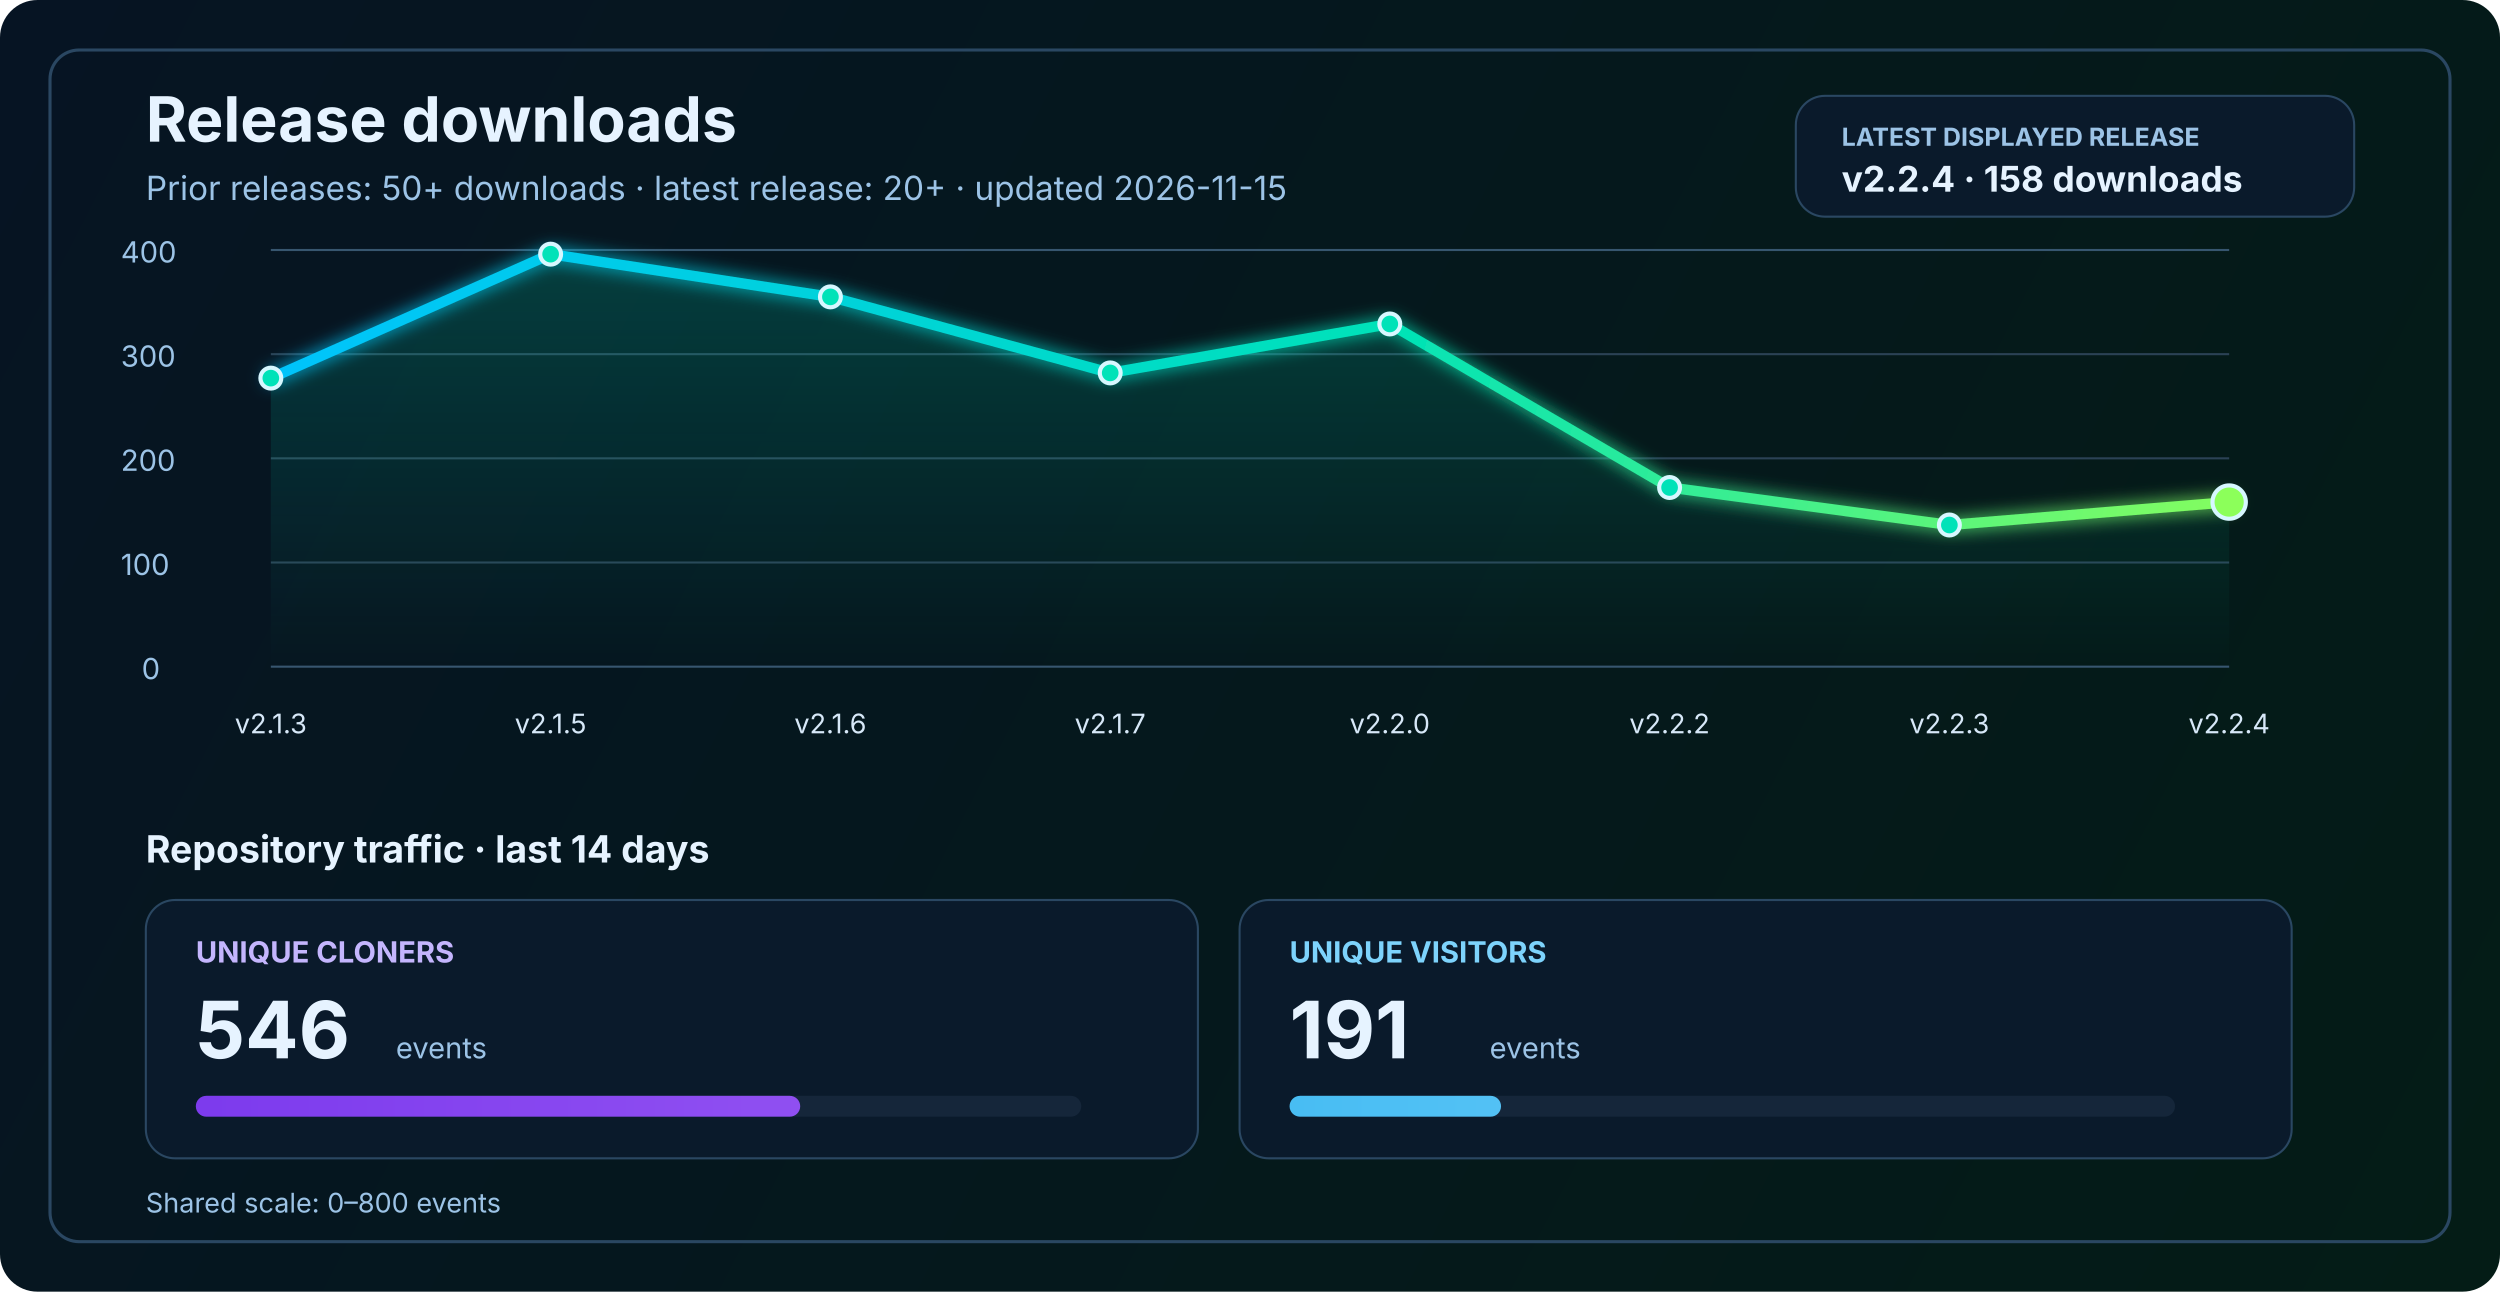
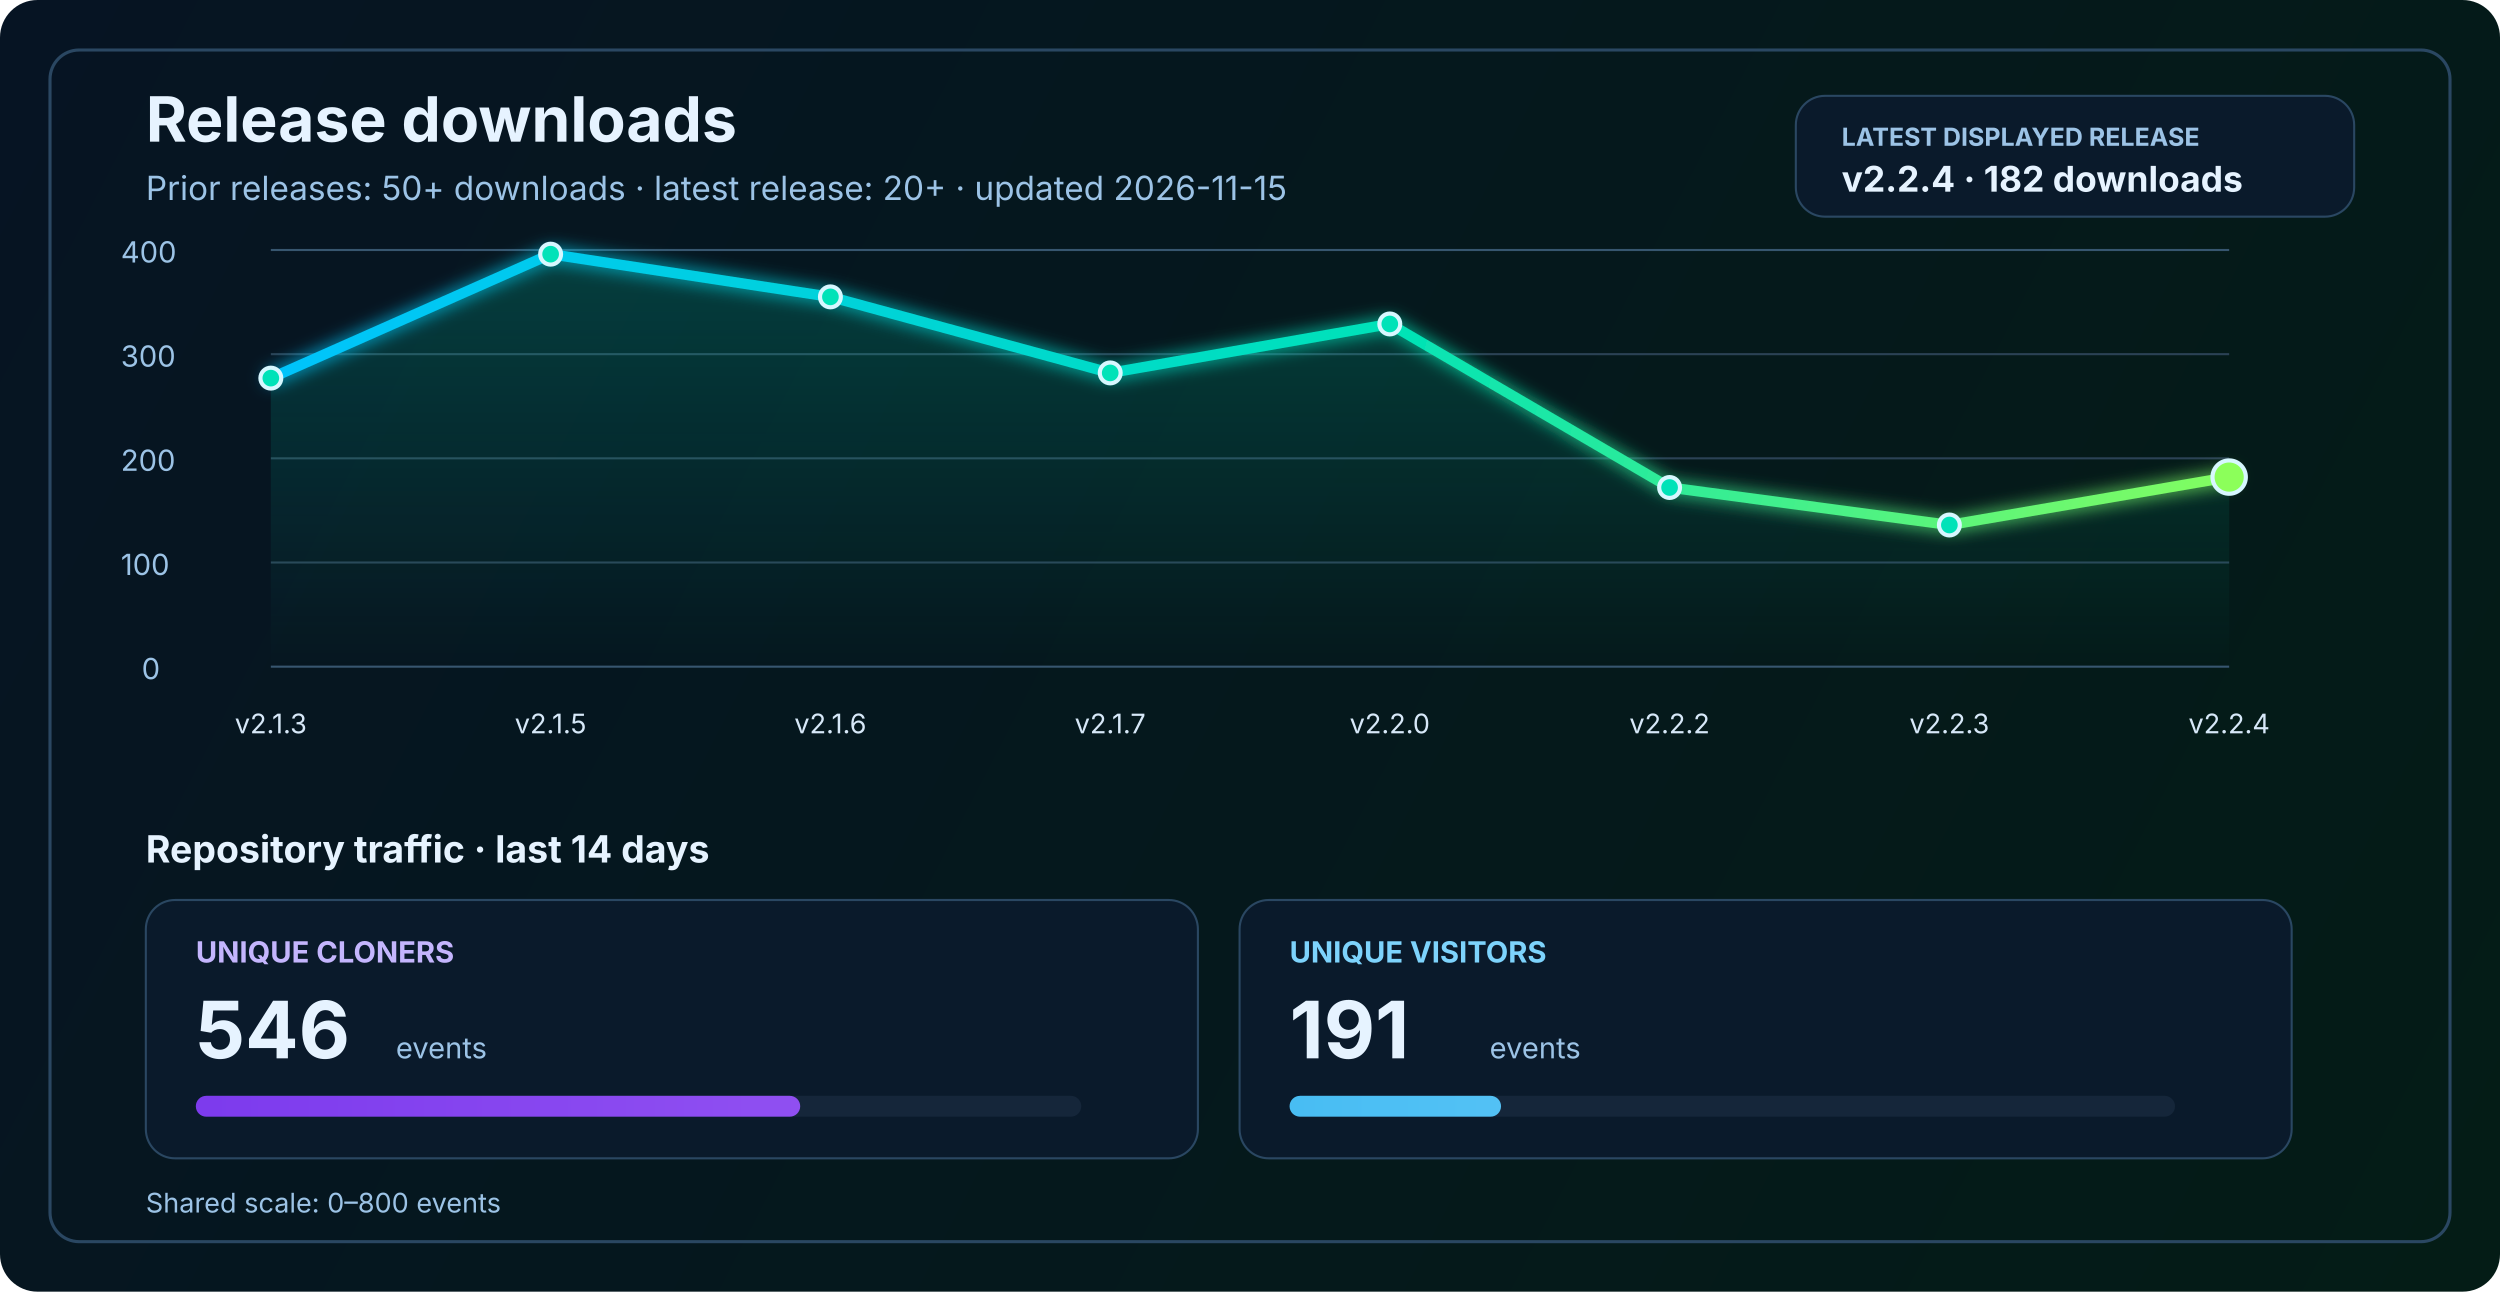
<svg xmlns="http://www.w3.org/2000/svg" width="1200" height="620" viewBox="0 0 1200 620" fill="none" role="img" aria-labelledby="title desc">
  <defs>
    <linearGradient id="bg" x1="0" y1="0" x2="1200" y2="620" gradientUnits="userSpaceOnUse">
      <stop stop-color="#061423" />
      <stop offset="1" stop-color="#041C16" />
    </linearGradient>
    <linearGradient id="line" x1="130" y1="86" x2="1070" y2="340" gradientUnits="userSpaceOnUse">
      <stop stop-color="#00C2FF" />
      <stop offset="0.55" stop-color="#00E2B8" />
      <stop offset="1" stop-color="#8CFF5A" />
    </linearGradient>
    <linearGradient id="area" x1="0" y1="120" x2="0" y2="320" gradientUnits="userSpaceOnUse">
      <stop stop-color="#00E2B8" stop-opacity="0.20" />
      <stop offset="1" stop-color="#00E2B8" stop-opacity="0" />
    </linearGradient>
    <linearGradient id="cloneFill" x1="86" y1="450" x2="1110" y2="450" gradientUnits="userSpaceOnUse">
      <stop stop-color="#7C3AED" />
      <stop offset="1" stop-color="#C084FC" />
    </linearGradient>
    <linearGradient id="viewFill" x1="86" y1="482" x2="1110" y2="482" gradientUnits="userSpaceOnUse">
      <stop stop-color="#0EA5E9" />
      <stop offset="1" stop-color="#7DD3FC" />
    </linearGradient>
    <filter id="glow" x="-50%" y="-50%" width="200%" height="200%">
      <feGaussianBlur stdDeviation="4" result="blur" />
      <feMerge>
        <feMergeNode in="blur" />
        <feMergeNode in="SourceGraphic" />
      </feMerge>
    </filter>
  </defs>
  <rect width="1200" height="620" rx="18" fill="url(#bg)" />
  <rect x="24" y="24" width="1152" height="572" rx="14" stroke="#2A4762" stroke-width="1.5" />
  <text x="70" y="68" fill="#E6F3FF" font-size="30" font-family="SF Pro Display, -apple-system, BlinkMacSystemFont, Segoe UI, sans-serif" font-weight="700">Release downloads</text>
  <text x="70" y="96" fill="#9CC3E6" font-size="16" font-family="SF Pro Text, -apple-system, BlinkMacSystemFont, Segoe UI, sans-serif">Prior releases: 50+ downloads · latest release: 20+ · updated 2026-11-15</text>
  <rect x="862" y="46" width="268" height="58" rx="14" fill="#0A1A2B" stroke="#2A4762" stroke-width="1" />
  <text x="884" y="70" fill="#9CC3E6" font-size="12" font-family="SF Pro Text, -apple-system, BlinkMacSystemFont, Segoe UI, sans-serif" font-weight="700">LATEST DISPLAYED RELEASE</text>
-   <text x="884" y="92" fill="#E6F3FF" font-size="17" font-family="SF Pro Text, -apple-system, BlinkMacSystemFont, Segoe UI, sans-serif" font-weight="700">v2.2.4 · 158 downloads</text>
+   <text x="884" y="92" fill="#E6F3FF" font-size="17" font-family="SF Pro Text, -apple-system, BlinkMacSystemFont, Segoe UI, sans-serif" font-weight="700">v2.2.4 · 182 downloads</text>
  <line x1="130" y1="320.0" x2="1070" y2="320.0" stroke="#37566F" stroke-width="1" />
  <line x1="130" y1="270.0" x2="1070" y2="270.0" stroke="#2B4255" stroke-width="1" />
  <line x1="130" y1="220.0" x2="1070" y2="220.0" stroke="#2B4255" stroke-width="1" />
  <line x1="130" y1="170.0" x2="1070" y2="170.0" stroke="#2B4255" stroke-width="1" />
  <line x1="130" y1="120.0" x2="1070" y2="120.0" stroke="#37566F" stroke-width="1" />
  <text x="68" y="326.0" fill="#9CC3E6" font-size="14" font-family="SF Pro Text, -apple-system, BlinkMacSystemFont, Segoe UI, sans-serif">0</text>
  <text x="58" y="276.0" fill="#9CC3E6" font-size="14" font-family="SF Pro Text, -apple-system, BlinkMacSystemFont, Segoe UI, sans-serif">100</text>
  <text x="58" y="226.0" fill="#9CC3E6" font-size="14" font-family="SF Pro Text, -apple-system, BlinkMacSystemFont, Segoe UI, sans-serif">200</text>
  <text x="58" y="176.0" fill="#9CC3E6" font-size="14" font-family="SF Pro Text, -apple-system, BlinkMacSystemFont, Segoe UI, sans-serif">300</text>
  <text x="58" y="126.0" fill="#9CC3E6" font-size="14" font-family="SF Pro Text, -apple-system, BlinkMacSystemFont, Segoe UI, sans-serif">400</text>
-   <path d="M 130.0 181.5 L 264.3 122.0 L 398.6 142.5 L 532.9 179.0 L 667.1 155.5 L 801.4 234.0 L 935.7 252.0 L 1070.0 241.0 L 1070 320 L 130 320 Z" fill="url(#area)" />
-   <polyline points="130.0,181.5 264.3,122.0 398.6,142.5 532.9,179.0 667.1,155.5 801.4,234.0 935.7,252.0 1070.0,241.0" fill="none" stroke="url(#line)" stroke-width="5" stroke-linecap="round" stroke-linejoin="round" filter="url(#glow)" />
+   <path d="M 130.0 181.5 L 264.3 122.0 L 398.6 142.5 L 532.9 179.0 L 667.1 155.5 L 801.4 234.0 L 935.7 252.0 L 1070.0 229.0 L 1070 320 L 130 320 Z" fill="url(#area)" />
+   <polyline points="130.0,181.5 264.3,122.0 398.6,142.5 532.9,179.0 667.1,155.5 801.4,234.0 935.7,252.0 1070.0,229.0" fill="none" stroke="url(#line)" stroke-width="5" stroke-linecap="round" stroke-linejoin="round" filter="url(#glow)" />
  <circle cx="130.0" cy="181.5" r="5" fill="#00E2B8" stroke="#D7F7FF" stroke-width="2" />
  <circle cx="264.3" cy="122.0" r="5" fill="#00E2B8" stroke="#D7F7FF" stroke-width="2" />
  <circle cx="398.6" cy="142.5" r="5" fill="#00E2B8" stroke="#D7F7FF" stroke-width="2" />
  <circle cx="532.9" cy="179.0" r="5" fill="#00E2B8" stroke="#D7F7FF" stroke-width="2" />
  <circle cx="667.1" cy="155.5" r="5" fill="#00E2B8" stroke="#D7F7FF" stroke-width="2" />
  <circle cx="801.4" cy="234.0" r="5" fill="#00E2B8" stroke="#D7F7FF" stroke-width="2" />
  <circle cx="935.7" cy="252.0" r="5" fill="#00E2B8" stroke="#D7F7FF" stroke-width="2" />
-   <circle cx="1070.0" cy="241.0" r="8" fill="#8CFF5A" stroke="#D7F7FF" stroke-width="2" />
+   <circle cx="1070.0" cy="229.0" r="8" fill="#8CFF5A" stroke="#D7F7FF" stroke-width="2" />
  <text x="130.0" y="352" text-anchor="middle" fill="#D7E8F8" font-size="13" font-family="SF Pro Text, -apple-system, BlinkMacSystemFont, Segoe UI, sans-serif">v2.1.3</text>
  <text x="264.3" y="352" text-anchor="middle" fill="#D7E8F8" font-size="13" font-family="SF Pro Text, -apple-system, BlinkMacSystemFont, Segoe UI, sans-serif">v2.1.5</text>
  <text x="398.6" y="352" text-anchor="middle" fill="#D7E8F8" font-size="13" font-family="SF Pro Text, -apple-system, BlinkMacSystemFont, Segoe UI, sans-serif">v2.1.6</text>
  <text x="532.9" y="352" text-anchor="middle" fill="#D7E8F8" font-size="13" font-family="SF Pro Text, -apple-system, BlinkMacSystemFont, Segoe UI, sans-serif">v2.1.7</text>
  <text x="667.1" y="352" text-anchor="middle" fill="#D7E8F8" font-size="13" font-family="SF Pro Text, -apple-system, BlinkMacSystemFont, Segoe UI, sans-serif">v2.2.0</text>
  <text x="801.4" y="352" text-anchor="middle" fill="#D7E8F8" font-size="13" font-family="SF Pro Text, -apple-system, BlinkMacSystemFont, Segoe UI, sans-serif">v2.2.2</text>
  <text x="935.7" y="352" text-anchor="middle" fill="#D7E8F8" font-size="13" font-family="SF Pro Text, -apple-system, BlinkMacSystemFont, Segoe UI, sans-serif">v2.2.3</text>
  <text x="1070.0" y="352" text-anchor="middle" fill="#D7E8F8" font-size="13" font-family="SF Pro Text, -apple-system, BlinkMacSystemFont, Segoe UI, sans-serif">v2.2.4</text>
  <text x="70" y="414" fill="#E6F3FF" font-size="18" font-family="SF Pro Text, -apple-system, BlinkMacSystemFont, Segoe UI, sans-serif" font-weight="700">Repository traffic · last 14 days</text>
  <rect x="70" y="432" width="505" height="124" rx="14" fill="#0A1A2B" stroke="#2A4762" stroke-width="1" />
  <text x="94" y="462" fill="#C4B5FD" font-size="14" font-family="SF Pro Text, -apple-system, BlinkMacSystemFont, Segoe UI, sans-serif" font-weight="700">UNIQUE CLONERS</text>
  <text x="94" y="508" fill="#E6F3FF" font-size="38" font-family="SF Pro Display, -apple-system, BlinkMacSystemFont, Segoe UI, sans-serif" font-weight="700">546</text>
  <text x="190" y="508" fill="#9CC3E6" font-size="14" font-family="SF Pro Text, -apple-system, BlinkMacSystemFont, Segoe UI, sans-serif">events</text>
  <rect x="94" y="526" width="425" height="10" rx="5" fill="#15263A" />
  <rect x="94" y="526" width="290.1" height="10" rx="5" fill="url(#cloneFill)" />
  <rect x="595" y="432" width="505" height="124" rx="14" fill="#0A1A2B" stroke="#2A4762" stroke-width="1" />
  <text x="619" y="462" fill="#7DD3FC" font-size="14" font-family="SF Pro Text, -apple-system, BlinkMacSystemFont, Segoe UI, sans-serif" font-weight="700">UNIQUE VISITORS</text>
  <text x="619" y="508" fill="#E6F3FF" font-size="38" font-family="SF Pro Display, -apple-system, BlinkMacSystemFont, Segoe UI, sans-serif" font-weight="700">191</text>
  <text x="715" y="508" fill="#9CC3E6" font-size="14" font-family="SF Pro Text, -apple-system, BlinkMacSystemFont, Segoe UI, sans-serif">events</text>
  <rect x="619" y="526" width="425" height="10" rx="5" fill="#15263A" />
  <rect x="619" y="526" width="101.5" height="10" rx="5" fill="url(#viewFill)" />
  <text x="70" y="582" fill="#9CC3E6" font-size="13" font-family="SF Pro Text, -apple-system, BlinkMacSystemFont, Segoe UI, sans-serif">Shared scale: 0–800 events</text>
</svg>
